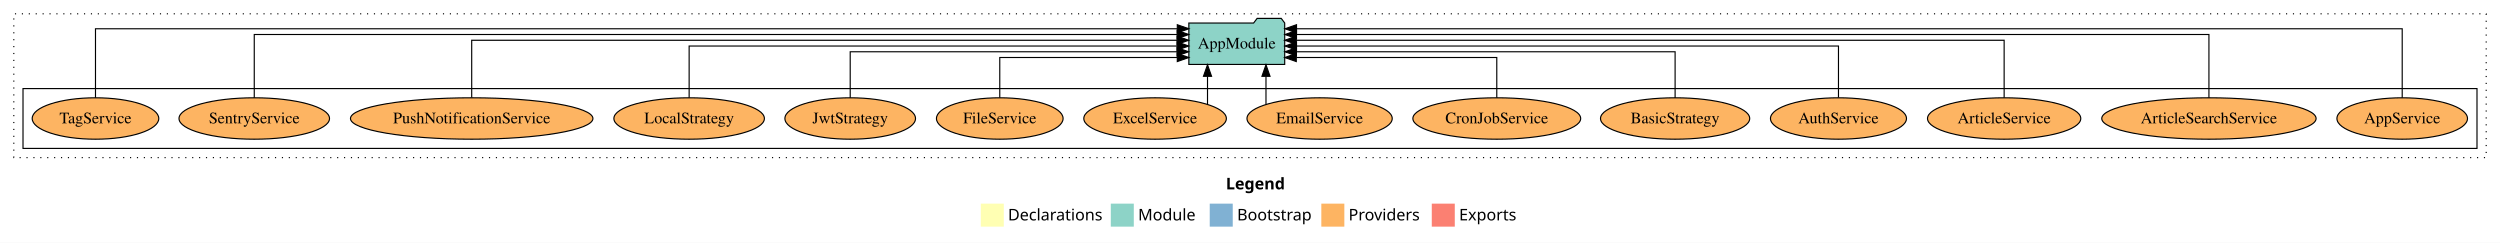
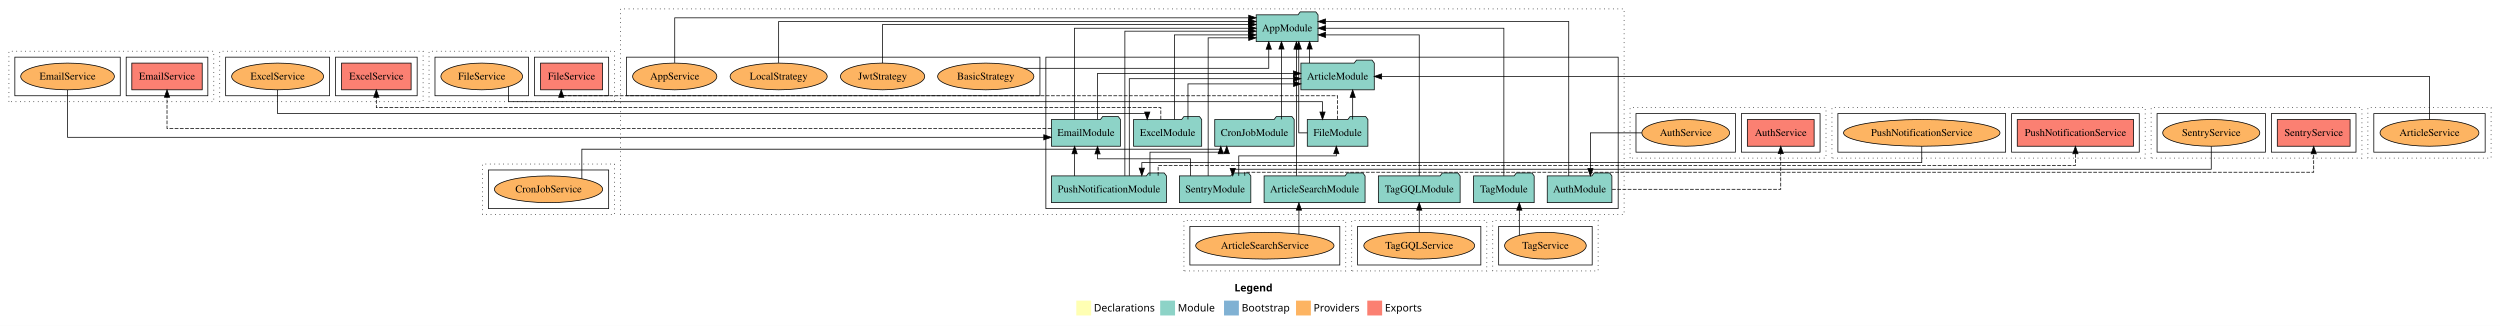
- <svg xmlns="http://www.w3.org/2000/svg" width="2173pt" height="211pt" viewBox="0.00 0.00 2173.00 211.00">
-   <g id="graph0" class="graph" transform="scale(1 1) rotate(0) translate(4 207)">
-     <polygon fill="white" stroke="transparent" points="-4,4 -4,-207 2169,-207 2169,4 -4,4" />
-     <text text-anchor="start" x="1061.51" y="-42.4" font-family="Times-12" font-weight="bold" font-size="14.00">Legend</text>
-     <polygon fill="#ffffb3" stroke="transparent" points="848.5,-10 848.5,-30 868.5,-30 868.5,-10 848.5,-10" />
-     <text text-anchor="start" x="872.13" y="-15.4" font-family="Times-12" font-size="14.00">  Declarations</text>
-     <polygon fill="#8dd3c7" stroke="transparent" points="961.5,-10 961.5,-30 981.5,-30 981.5,-10 961.5,-10" />
-     <text text-anchor="start" x="985.23" y="-15.4" font-family="Times-12" font-size="14.00">  Module</text>
-     <polygon fill="#80b1d3" stroke="transparent" points="1047.5,-10 1047.5,-30 1067.5,-30 1067.5,-10 1047.5,-10" />
-     <text text-anchor="start" x="1071.28" y="-15.4" font-family="Times-12" font-size="14.00">  Bootstrap</text>
-     <polygon fill="#fdb462" stroke="transparent" points="1144.5,-10 1144.5,-30 1164.5,-30 1164.5,-10 1144.5,-10" />
-     <text text-anchor="start" x="1168.17" y="-15.4" font-family="Times-12" font-size="14.00">  Providers</text>
-     <polygon fill="#fb8072" stroke="transparent" points="1240.5,-10 1240.5,-30 1260.5,-30 1260.5,-10 1240.5,-10" />
-     <text text-anchor="start" x="1264.23" y="-15.4" font-family="Times-12" font-size="14.00">  Exports</text>
+ <svg xmlns="http://www.w3.org/2000/svg" width="3368pt" height="439pt" viewBox="0.00 0.00 3368.00 439.00">
+   <g id="graph0" class="graph" transform="scale(1 1) rotate(0) translate(4 435)">
+     <polygon fill="white" stroke="transparent" points="-4,4 -4,-435 3364,-435 3364,4 -4,4" />
+     <text text-anchor="start" x="1659.01" y="-42.4" font-family="Times-12" font-weight="bold" font-size="14.00">Legend</text>
+     <polygon fill="#ffffb3" stroke="transparent" points="1446,-10 1446,-30 1466,-30 1466,-10 1446,-10" />
+     <text text-anchor="start" x="1469.63" y="-15.4" font-family="Times-12" font-size="14.00">  Declarations</text>
+     <polygon fill="#8dd3c7" stroke="transparent" points="1559,-10 1559,-30 1579,-30 1579,-10 1559,-10" />
+     <text text-anchor="start" x="1582.73" y="-15.4" font-family="Times-12" font-size="14.00">  Module</text>
+     <polygon fill="#80b1d3" stroke="transparent" points="1645,-10 1645,-30 1665,-30 1665,-10 1645,-10" />
+     <text text-anchor="start" x="1668.78" y="-15.4" font-family="Times-12" font-size="14.00">  Bootstrap</text>
+     <polygon fill="#fdb462" stroke="transparent" points="1742,-10 1742,-30 1762,-30 1762,-10 1742,-10" />
+     <text text-anchor="start" x="1765.67" y="-15.4" font-family="Times-12" font-size="14.00">  Providers</text>
+     <polygon fill="#fb8072" stroke="transparent" points="1838,-10 1838,-30 1858,-30 1858,-10 1838,-10" />
+     <text text-anchor="start" x="1861.73" y="-15.4" font-family="Times-12" font-size="14.00">  Exports</text>
    <g id="clust1" class="cluster">
-       <polygon fill="none" stroke="black" stroke-dasharray="1,5" points="8,-70 8,-195 2157,-195 2157,-70 8,-70" />
+       <polygon fill="none" stroke="black" stroke-dasharray="1,5" points="832,-146 832,-423 2184,-423 2184,-146 832,-146" />
+     </g>
+     <g id="clust3" class="cluster">
+       <polygon fill="none" stroke="black" points="1405,-154 1405,-358 2176,-358 2176,-154 1405,-154" />
    </g>
    <g id="clust6" class="cluster">
-       <polygon fill="none" stroke="black" points="16,-78 16,-130 2149,-130 2149,-78 16,-78" />
+       <polygon fill="none" stroke="black" points="840,-306 840,-358 1397,-358 1397,-306 840,-306" />
+     </g>
+     <g id="clust7" class="cluster">
+       <polygon fill="none" stroke="black" stroke-dasharray="1,5" points="3186,-222 3186,-290 3352,-290 3352,-222 3186,-222" />
+     </g>
+     <g id="clust12" class="cluster">
+       <polygon fill="none" stroke="black" points="3194,-230 3194,-282 3344,-282 3344,-230 3194,-230" />
+     </g>
+     <g id="clust13" class="cluster">
+       <polygon fill="none" stroke="black" stroke-dasharray="1,5" points="1591,-70 1591,-138 1809,-138 1809,-70 1591,-70" />
+     </g>
+     <g id="clust18" class="cluster">
+       <polygon fill="none" stroke="black" points="1599,-78 1599,-130 1801,-130 1801,-78 1599,-78" />
+     </g>
+     <g id="clust19" class="cluster">
+       <polygon fill="none" stroke="black" stroke-dasharray="1,5" points="2192,-222 2192,-290 2456,-290 2456,-222 2192,-222" />
+     </g>
+     <g id="clust22" class="cluster">
+       <polygon fill="none" stroke="black" points="2342,-230 2342,-282 2448,-282 2448,-230 2342,-230" />
+     </g>
+     <g id="clust24" class="cluster">
+       <polygon fill="none" stroke="black" points="2200,-230 2200,-282 2334,-282 2334,-230 2200,-230" />
+     </g>
+     <g id="clust25" class="cluster">
+       <polygon fill="none" stroke="black" stroke-dasharray="1,5" points="646,-146 646,-214 824,-214 824,-146 646,-146" />
+     </g>
+     <g id="clust30" class="cluster">
+       <polygon fill="none" stroke="black" points="654,-154 654,-206 816,-206 816,-154 654,-154" />
+     </g>
+     <g id="clust31" class="cluster">
+       <polygon fill="none" stroke="black" stroke-dasharray="1,5" points="8,-298 8,-366 284,-366 284,-298 8,-298" />
+     </g>
+     <g id="clust34" class="cluster">
+       <polygon fill="none" stroke="black" points="166,-306 166,-358 276,-358 276,-306 166,-306" />
+     </g>
+     <g id="clust36" class="cluster">
+       <polygon fill="none" stroke="black" points="16,-306 16,-358 158,-358 158,-306 16,-306" />
+     </g>
+     <g id="clust37" class="cluster">
+       <polygon fill="none" stroke="black" stroke-dasharray="1,5" points="292,-298 292,-366 566,-366 566,-298 292,-298" />
+     </g>
+     <g id="clust40" class="cluster">
+       <polygon fill="none" stroke="black" points="448,-306 448,-358 558,-358 558,-306 448,-306" />
+     </g>
+     <g id="clust42" class="cluster">
+       <polygon fill="none" stroke="black" points="300,-306 300,-358 440,-358 440,-306 300,-306" />
+     </g>
+     <g id="clust43" class="cluster">
+       <polygon fill="none" stroke="black" stroke-dasharray="1,5" points="574,-298 574,-366 824,-366 824,-298 574,-298" />
+     </g>
+     <g id="clust46" class="cluster">
+       <polygon fill="none" stroke="black" points="716,-306 716,-358 816,-358 816,-306 716,-306" />
+     </g>
+     <g id="clust48" class="cluster">
+       <polygon fill="none" stroke="black" points="582,-306 582,-358 708,-358 708,-306 582,-306" />
+     </g>
+     <g id="clust49" class="cluster">
+       <polygon fill="none" stroke="black" stroke-dasharray="1,5" points="2464,-222 2464,-290 2886,-290 2886,-222 2464,-222" />
+     </g>
+     <g id="clust52" class="cluster">
+       <polygon fill="none" stroke="black" points="2706,-230 2706,-282 2878,-282 2878,-230 2706,-230" />
+     </g>
+     <g id="clust54" class="cluster">
+       <polygon fill="none" stroke="black" points="2472,-230 2472,-282 2698,-282 2698,-230 2472,-230" />
+     </g>
+     <g id="clust55" class="cluster">
+       <polygon fill="none" stroke="black" stroke-dasharray="1,5" points="2894,-222 2894,-290 3178,-290 3178,-222 2894,-222" />
+     </g>
+     <g id="clust58" class="cluster">
+       <polygon fill="none" stroke="black" points="3056,-230 3056,-282 3170,-282 3170,-230 3056,-230" />
+     </g>
+     <g id="clust60" class="cluster">
+       <polygon fill="none" stroke="black" points="2902,-230 2902,-282 3048,-282 3048,-230 2902,-230" />
+     </g>
+     <g id="clust61" class="cluster">
+       <polygon fill="none" stroke="black" stroke-dasharray="1,5" points="1817,-70 1817,-138 1999,-138 1999,-70 1817,-70" />
+     </g>
+     <g id="clust66" class="cluster">
+       <polygon fill="none" stroke="black" points="1825,-78 1825,-130 1991,-130 1991,-78 1825,-78" />
+     </g>
+     <g id="clust67" class="cluster">
+       <polygon fill="none" stroke="black" stroke-dasharray="1,5" points="2007,-70 2007,-138 2149,-138 2149,-70 2007,-70" />
+     </g>
+     <g id="clust72" class="cluster">
+       <polygon fill="none" stroke="black" points="2015,-78 2015,-130 2141,-130 2141,-78 2015,-78" />
    </g>
    <g id="node1" class="node">
-       <ellipse fill="#fdb462" stroke="black" cx="2084" cy="-104" rx="56.74" ry="18" />
-       <text text-anchor="middle" x="2084" y="-99.8" font-family="Times,serif" font-size="14.00">AppService</text>
+       <polygon fill="#8dd3c7" stroke="black" points="1847.42,-350 1844.42,-354 1823.42,-354 1820.42,-350 1748.58,-350 1748.58,-314 1847.42,-314 1847.42,-350" />
+       <text text-anchor="middle" x="1798" y="-327.8" font-family="Times,serif" font-size="14.00">ArticleModule</text>
+     </g>
+     <g id="node12" class="node">
+       <polygon fill="#8dd3c7" stroke="black" points="1771.66,-415 1768.66,-419 1747.66,-419 1744.66,-415 1688.34,-415 1688.34,-379 1771.66,-379 1771.66,-415" />
+       <text text-anchor="middle" x="1730" y="-392.8" font-family="Times,serif" font-size="14.00">AppModule</text>
+     </g>
+     <g id="edge1" class="edge">
+       <path fill="none" stroke="black" d="M1760.31,-350.11C1760.31,-350.11 1760.31,-368.99 1760.31,-368.99" />
+       <polygon fill="black" stroke="black" points="1756.81,-368.99 1760.31,-378.99 1763.81,-368.99 1756.81,-368.99" />
+     </g>
+     <g id="node2" class="node">
+       <polygon fill="#8dd3c7" stroke="black" points="1835.01,-198 1832.01,-202 1811.01,-202 1808.01,-198 1698.99,-198 1698.99,-162 1835.01,-162 1835.01,-198" />
+       <text text-anchor="middle" x="1767" y="-175.8" font-family="Times,serif" font-size="14.00">ArticleSearchModule</text>
+     </g>
+     <g id="edge2" class="edge">
+       <path fill="none" stroke="black" d="M1742.59,-198.13C1742.59,-198.13 1742.59,-368.77 1742.59,-368.77" />
+       <polygon fill="black" stroke="black" points="1739.09,-368.77 1742.59,-378.77 1746.09,-368.77 1739.09,-368.77" />
+     </g>
+     <g id="node3" class="node">
+       <polygon fill="#8dd3c7" stroke="black" points="2167.55,-198 2164.55,-202 2143.55,-202 2140.55,-198 2080.45,-198 2080.45,-162 2167.55,-162 2167.55,-198" />
+       <text text-anchor="middle" x="2124" y="-175.8" font-family="Times,serif" font-size="14.00">AuthModule</text>
+     </g>
+     <g id="edge3" class="edge">
+       <path fill="none" stroke="black" d="M2109.41,-198.11C2109.41,-251.74 2109.41,-406 2109.41,-406 2109.41,-406 1781.69,-406 1781.69,-406" />
+       <polygon fill="black" stroke="black" points="1781.69,-402.5 1771.69,-406 1781.69,-409.5 1781.69,-402.5" />
+     </g>
+     <g id="node19" class="node">
+       <polygon fill="#fb8072" stroke="black" points="2439.98,-274 2350.02,-274 2350.02,-238 2439.98,-238 2439.98,-274" />
+       <text text-anchor="middle" x="2395" y="-251.8" font-family="Times,serif" font-size="14.00">AuthService </text>
+     </g>
+     <g id="edge22" class="edge">
+       <path fill="none" stroke="black" stroke-dasharray="5,2" d="M2167.84,-180C2244.54,-180 2395,-180 2395,-180 2395,-180 2395,-227.99 2395,-227.99" />
+       <polygon fill="black" stroke="black" points="2391.5,-227.99 2395,-237.99 2398.5,-227.99 2391.5,-227.99" />
+     </g>
+     <g id="node4" class="node">
+       <polygon fill="#8dd3c7" stroke="black" points="1739.49,-274 1736.49,-278 1715.49,-278 1712.49,-274 1632.51,-274 1632.51,-238 1739.49,-238 1739.49,-274" />
+       <text text-anchor="middle" x="1686" y="-251.8" font-family="Times,serif" font-size="14.00">CronJobModule</text>
+     </g>
+     <g id="edge4" class="edge">
+       <path fill="none" stroke="black" d="M1722.39,-274.14C1722.39,-274.14 1722.39,-368.93 1722.39,-368.93" />
+       <polygon fill="black" stroke="black" points="1718.89,-368.92 1722.39,-378.93 1725.89,-368.93 1718.89,-368.92" />
+     </g>
+     <g id="node5" class="node">
+       <polygon fill="#8dd3c7" stroke="black" points="1505.49,-274 1502.49,-278 1481.49,-278 1478.49,-274 1412.51,-274 1412.51,-238 1505.49,-238 1505.49,-274" />
+       <text text-anchor="middle" x="1459" y="-251.8" font-family="Times,serif" font-size="14.00">EmailModule</text>
+     </g>
+     <g id="edge16" class="edge">
+       <path fill="none" stroke="black" d="M1474.5,-274.15C1474.5,-297.76 1474.5,-336 1474.5,-336 1474.5,-336 1738.51,-336 1738.51,-336" />
+       <polygon fill="black" stroke="black" points="1738.51,-339.5 1748.51,-336 1738.51,-332.5 1738.51,-339.5" />
+     </g>
+     <g id="edge5" class="edge">
+       <path fill="none" stroke="black" d="M1443.5,-274.14C1443.5,-312.23 1443.5,-397 1443.5,-397 1443.5,-397 1678.34,-397 1678.34,-397" />
+       <polygon fill="black" stroke="black" points="1678.34,-400.5 1688.34,-397 1678.34,-393.5 1678.34,-400.5" />
+     </g>
+     <g id="node22" class="node">
+       <polygon fill="#fb8072" stroke="black" points="268.42,-350 173.58,-350 173.58,-314 268.42,-314 268.42,-350" />
+       <text text-anchor="middle" x="221" y="-327.8" font-family="Times,serif" font-size="14.00">EmailService </text>
+     </g>
+     <g id="edge28" class="edge">
+       <path fill="none" stroke="black" stroke-dasharray="5,2" d="M1412.36,-262C1186.91,-262 221,-262 221,-262 221,-262 221,-303.97 221,-303.97" />
+       <polygon fill="black" stroke="black" points="217.5,-303.97 221,-313.97 224.5,-303.97 217.5,-303.97" />
+     </g>
+     <g id="node6" class="node">
+       <polygon fill="#8dd3c7" stroke="black" points="1614.92,-274 1611.92,-278 1590.92,-278 1587.92,-274 1523.08,-274 1523.08,-238 1614.92,-238 1614.92,-274" />
+       <text text-anchor="middle" x="1569" y="-251.8" font-family="Times,serif" font-size="14.00">ExcelModule</text>
+     </g>
+     <g id="edge17" class="edge">
+       <path fill="none" stroke="black" d="M1596.43,-274.03C1596.43,-293.58 1596.43,-322 1596.43,-322 1596.43,-322 1738.69,-322 1738.69,-322" />
+       <polygon fill="black" stroke="black" points="1738.69,-325.5 1748.69,-322 1738.69,-318.5 1738.69,-325.5" />
+     </g>
+     <g id="edge6" class="edge">
+       <path fill="none" stroke="black" d="M1578.14,-274.08C1578.14,-310.23 1578.14,-388 1578.14,-388 1578.14,-388 1678.1,-388 1678.1,-388" />
+       <polygon fill="black" stroke="black" points="1678.1,-391.5 1688.1,-388 1678.1,-384.5 1678.1,-391.5" />
+     </g>
+     <g id="node24" class="node">
+       <polygon fill="#fb8072" stroke="black" points="549.85,-350 456.15,-350 456.15,-314 549.85,-314 549.85,-350" />
+       <text text-anchor="middle" x="503" y="-327.8" font-family="Times,serif" font-size="14.00">ExcelService </text>
+     </g>
+     <g id="edge30" class="edge">
+       <path fill="none" stroke="black" stroke-dasharray="5,2" d="M1559.86,-274.19C1559.86,-282.28 1559.86,-290 1559.86,-290 1559.86,-290 503,-290 503,-290 503,-290 503,-303.94 503,-303.94" />
+       <polygon fill="black" stroke="black" points="499.5,-303.94 503,-313.94 506.5,-303.94 499.5,-303.94" />
+     </g>
+     <g id="node7" class="node">
+       <polygon fill="#8dd3c7" stroke="black" points="1838.83,-274 1835.83,-278 1814.83,-278 1811.83,-274 1757.17,-274 1757.17,-238 1838.83,-238 1838.83,-274" />
+       <text text-anchor="middle" x="1798" y="-251.8" font-family="Times,serif" font-size="14.00">FileModule</text>
+     </g>
+     <g id="edge18" class="edge">
+       <path fill="none" stroke="black" d="M1818.33,-274.01C1818.33,-274.01 1818.33,-303.85 1818.33,-303.85" />
+       <polygon fill="black" stroke="black" points="1814.83,-303.85 1818.33,-313.85 1821.83,-303.85 1814.83,-303.85" />
+     </g>
+     <g id="edge7" class="edge">
+       <path fill="none" stroke="black" d="M1757.3,-256C1750.55,-256 1745.69,-256 1745.69,-256 1745.69,-256 1745.69,-368.86 1745.69,-368.86" />
+       <polygon fill="black" stroke="black" points="1742.19,-368.86 1745.69,-378.86 1749.19,-368.86 1742.19,-368.86" />
+     </g>
+     <g id="node26" class="node">
+       <polygon fill="#fb8072" stroke="black" points="807.76,-350 724.24,-350 724.24,-314 807.76,-314 807.76,-350" />
+       <text text-anchor="middle" x="766" y="-327.8" font-family="Times,serif" font-size="14.00">FileService </text>
+     </g>
+     <g id="edge33" class="edge">
+       <path fill="none" stroke="black" stroke-dasharray="5,2" d="M1798,-274.05C1798,-288.37 1798,-306 1798,-306 1798,-306 752.12,-306 752.12,-306 752.12,-306 752.12,-306.79 752.12,-306.79" />
+       <polygon fill="black" stroke="black" points="748.62,-303.94 752.12,-313.94 755.62,-303.94 748.62,-303.94" />
+     </g>
+     <g id="node8" class="node">
+       <polygon fill="#8dd3c7" stroke="black" points="1567.43,-198 1564.43,-202 1543.43,-202 1540.43,-198 1412.57,-198 1412.57,-162 1567.43,-162 1567.43,-198" />
+       <text text-anchor="middle" x="1490" y="-175.8" font-family="Times,serif" font-size="14.00">PushNotificationModule</text>
+     </g>
+     <g id="edge19" class="edge">
+       <path fill="none" stroke="black" d="M1517.36,-198.27C1517.36,-238.06 1517.36,-329 1517.36,-329 1517.36,-329 1738.47,-329 1738.47,-329" />
+       <polygon fill="black" stroke="black" points="1738.47,-332.5 1748.47,-329 1738.47,-325.5 1738.47,-332.5" />
+     </g>
+     <g id="edge24" class="edge">
+       <path fill="none" stroke="black" d="M1545.25,-198.05C1545.25,-212.37 1545.25,-230 1545.25,-230 1545.25,-230 1648.69,-230 1648.69,-230 1648.69,-230 1648.69,-230.79 1648.69,-230.79" />
+       <polygon fill="black" stroke="black" points="1645.19,-227.94 1648.69,-237.94 1652.19,-227.94 1645.19,-227.94" />
+     </g>
+     <g id="edge26" class="edge">
+       <path fill="none" stroke="black" d="M1443.69,-198.01C1443.69,-198.01 1443.69,-227.85 1443.69,-227.85" />
+       <polygon fill="black" stroke="black" points="1440.19,-227.85 1443.69,-237.85 1447.19,-227.85 1440.19,-227.85" />
+     </g>
+     <g id="edge8" class="edge">
+       <path fill="none" stroke="black" d="M1511.43,-198.16C1511.43,-249.67 1511.43,-393 1511.43,-393 1511.43,-393 1678.12,-393 1678.12,-393" />
+       <polygon fill="black" stroke="black" points="1678.12,-396.5 1688.12,-393 1678.12,-389.5 1678.12,-396.5" />
+     </g>
+     <g id="node28" class="node">
+       <polygon fill="#fb8072" stroke="black" points="2870.35,-274 2713.65,-274 2713.65,-238 2870.35,-238 2870.35,-274" />
+       <text text-anchor="middle" x="2792" y="-251.8" font-family="Times,serif" font-size="14.00">PushNotificationService </text>
+     </g>
+     <g id="edge35" class="edge">
+       <path fill="none" stroke="black" stroke-dasharray="5,2" d="M1556.23,-198.24C1556.23,-205.43 1556.23,-212 1556.23,-212 1556.23,-212 2792,-212 2792,-212 2792,-212 2792,-227.85 2792,-227.85" />
+       <polygon fill="black" stroke="black" points="2788.5,-227.85 2792,-237.85 2795.5,-227.85 2788.5,-227.85" />
+     </g>
+     <g id="node9" class="node">
+       <polygon fill="#8dd3c7" stroke="black" points="1681.1,-198 1678.1,-202 1657.1,-202 1654.1,-198 1584.9,-198 1584.9,-162 1681.1,-162 1681.1,-198" />
+       <text text-anchor="middle" x="1633" y="-175.8" font-family="Times,serif" font-size="14.00">SentryModule</text>
+     </g>
+     <g id="edge27" class="edge">
+       <path fill="none" stroke="black" d="M1599.83,-198.1C1599.83,-209.09 1599.83,-221 1599.83,-221 1599.83,-221 1474.59,-221 1474.59,-221 1474.59,-221 1474.59,-227.68 1474.59,-227.68" />
+       <polygon fill="black" stroke="black" points="1471.09,-227.68 1474.59,-237.68 1478.09,-227.68 1471.09,-227.68" />
+     </g>
+     <g id="edge32" class="edge">
+       <path fill="none" stroke="black" d="M1664.87,-198.04C1664.87,-210.56 1664.87,-225 1664.87,-225 1664.87,-225 1796.29,-225 1796.29,-225 1796.29,-225 1796.29,-227.97 1796.29,-227.97" />
+       <polygon fill="black" stroke="black" points="1792.79,-227.97 1796.29,-237.97 1799.79,-227.97 1792.79,-227.97" />
+     </g>
+     <g id="edge9" class="edge">
+       <path fill="none" stroke="black" d="M1623.61,-198.1C1623.61,-248.03 1623.61,-384 1623.61,-384 1623.61,-384 1678.26,-384 1678.26,-384" />
+       <polygon fill="black" stroke="black" points="1678.26,-387.5 1688.26,-384 1678.26,-380.5 1678.26,-387.5" />
+     </g>
+     <g id="node30" class="node">
+       <polygon fill="#fb8072" stroke="black" points="3162.03,-274 3063.97,-274 3063.97,-238 3162.03,-238 3162.03,-274" />
+       <text text-anchor="middle" x="3113" y="-251.8" font-family="Times,serif" font-size="14.00">SentryService </text>
+     </g>
+     <g id="edge37" class="edge">
+       <path fill="none" stroke="black" stroke-dasharray="5,2" d="M1672.96,-198.12C1672.96,-200.97 1672.96,-203 1672.96,-203 1672.96,-203 3113,-203 3113,-203 3113,-203 3113,-227.76 3113,-227.76" />
+       <polygon fill="black" stroke="black" points="3109.5,-227.76 3113,-237.76 3116.5,-227.76 3109.5,-227.76" />
+     </g>
+     <g id="node10" class="node">
+       <polygon fill="#8dd3c7" stroke="black" points="1963.08,-198 1960.08,-202 1939.08,-202 1936.08,-198 1852.92,-198 1852.92,-162 1963.08,-162 1963.08,-198" />
+       <text text-anchor="middle" x="1908" y="-175.8" font-family="Times,serif" font-size="14.00">TagGQLModule</text>
+     </g>
+     <g id="edge10" class="edge">
+       <path fill="none" stroke="black" d="M1908,-198.09C1908,-248.7 1908,-388 1908,-388 1908,-388 1781.73,-388 1781.73,-388" />
+       <polygon fill="black" stroke="black" points="1781.73,-384.5 1771.73,-388 1781.73,-391.5 1781.73,-384.5" />
+     </g>
+     <g id="node11" class="node">
+       <polygon fill="#8dd3c7" stroke="black" points="2062.82,-198 2059.82,-202 2038.82,-202 2035.82,-198 1981.18,-198 1981.18,-162 2062.82,-162 2062.82,-198" />
+       <text text-anchor="middle" x="2022" y="-175.8" font-family="Times,serif" font-size="14.00">TagModule</text>
+     </g>
+     <g id="edge11" class="edge">
+       <path fill="none" stroke="black" d="M2022,-198.13C2022,-250.28 2022,-397 2022,-397 2022,-397 1781.84,-397 1781.84,-397" />
+       <polygon fill="black" stroke="black" points="1781.84,-393.5 1771.84,-397 1781.84,-400.5 1781.84,-393.5" />
+     </g>
+     <g id="node13" class="node">
+       <ellipse fill="#fdb462" stroke="black" cx="905" cy="-332" rx="56.74" ry="18" />
+       <text text-anchor="middle" x="905" y="-327.8" font-family="Times,serif" font-size="14.00">AppService</text>
+     </g>
+     <g id="edge12" class="edge">
+       <path fill="none" stroke="black" d="M905,-350.32C905,-373.66 905,-411 905,-411 905,-411 1678.24,-411 1678.24,-411" />
+       <polygon fill="black" stroke="black" points="1678.24,-414.5 1688.24,-411 1678.24,-407.5 1678.24,-414.5" />
+     </g>
+     <g id="node14" class="node">
+       <ellipse fill="#fdb462" stroke="black" cx="1324" cy="-332" rx="64.84" ry="18" />
+       <text text-anchor="middle" x="1324" y="-327.8" font-family="Times,serif" font-size="14.00">BasicStrategy</text>
+     </g>
+     <g id="edge13" class="edge">
+       <path fill="none" stroke="black" d="M1375.42,-343C1479.49,-343 1705.28,-343 1705.28,-343 1705.28,-343 1705.28,-368.72 1705.28,-368.72" />
+       <polygon fill="black" stroke="black" points="1701.78,-368.72 1705.28,-378.72 1708.78,-368.72 1701.78,-368.72" />
    </g>
    <g id="node15" class="node">
-       <polygon fill="#8dd3c7" stroke="black" points="1112.66,-187 1109.66,-191 1088.66,-191 1085.66,-187 1029.34,-187 1029.34,-151 1112.66,-151 1112.66,-187" />
-       <text text-anchor="middle" x="1071" y="-164.8" font-family="Times,serif" font-size="14.00">AppModule</text>
-     </g>
-     <g id="edge1" class="edge">
-       <path fill="none" stroke="black" d="M2084,-122.09C2084,-145.13 2084,-182 2084,-182 2084,-182 1122.92,-182 1122.92,-182" />
-       <polygon fill="black" stroke="black" points="1122.92,-178.5 1112.92,-182 1122.92,-185.5 1122.92,-178.5" />
-     </g>
-     <g id="node2" class="node">
-       <ellipse fill="#fdb462" stroke="black" cx="1916" cy="-104" rx="93.15" ry="18" />
-       <text text-anchor="middle" x="1916" y="-99.8" font-family="Times,serif" font-size="14.00">ArticleSearchService</text>
-     </g>
-     <g id="edge2" class="edge">
-       <path fill="none" stroke="black" d="M1916,-122.04C1916,-143.66 1916,-177 1916,-177 1916,-177 1122.9,-177 1122.9,-177" />
-       <polygon fill="black" stroke="black" points="1122.9,-173.5 1112.9,-177 1122.9,-180.5 1122.9,-173.5" />
-     </g>
-     <g id="node3" class="node">
-       <ellipse fill="#fdb462" stroke="black" cx="1738" cy="-104" rx="66.61" ry="18" />
-       <text text-anchor="middle" x="1738" y="-99.8" font-family="Times,serif" font-size="14.00">ArticleService</text>
-     </g>
-     <g id="edge3" class="edge">
-       <path fill="none" stroke="black" d="M1738,-122.22C1738,-142.37 1738,-172 1738,-172 1738,-172 1122.72,-172 1122.72,-172" />
-       <polygon fill="black" stroke="black" points="1122.72,-168.5 1112.72,-172 1122.72,-175.5 1122.72,-168.5" />
-     </g>
-     <g id="node4" class="node">
-       <ellipse fill="#fdb462" stroke="black" cx="1594" cy="-104" rx="59.11" ry="18" />
-       <text text-anchor="middle" x="1594" y="-99.8" font-family="Times,serif" font-size="14.00">AuthService</text>
-     </g>
-     <g id="edge4" class="edge">
-       <path fill="none" stroke="black" d="M1594,-122.22C1594,-140.83 1594,-167 1594,-167 1594,-167 1122.92,-167 1122.92,-167" />
-       <polygon fill="black" stroke="black" points="1122.92,-163.5 1112.92,-167 1122.92,-170.5 1122.92,-163.5" />
-     </g>
-     <g id="node5" class="node">
-       <ellipse fill="#fdb462" stroke="black" cx="1452" cy="-104" rx="64.84" ry="18" />
-       <text text-anchor="middle" x="1452" y="-99.8" font-family="Times,serif" font-size="14.00">BasicStrategy</text>
-     </g>
-     <g id="edge5" class="edge">
-       <path fill="none" stroke="black" d="M1452,-122.03C1452,-139.06 1452,-162 1452,-162 1452,-162 1122.86,-162 1122.86,-162" />
-       <polygon fill="black" stroke="black" points="1122.86,-158.5 1112.86,-162 1122.86,-165.5 1122.86,-158.5" />
-     </g>
-     <g id="node6" class="node">
-       <ellipse fill="#fdb462" stroke="black" cx="1297" cy="-104" rx="72.93" ry="18" />
-       <text text-anchor="middle" x="1297" y="-99.8" font-family="Times,serif" font-size="14.00">CronJobService</text>
-     </g>
-     <g id="edge6" class="edge">
-       <path fill="none" stroke="black" d="M1297,-122.24C1297,-137.57 1297,-157 1297,-157 1297,-157 1122.72,-157 1122.72,-157" />
-       <polygon fill="black" stroke="black" points="1122.72,-153.5 1112.72,-157 1122.72,-160.5 1122.72,-153.5" />
-     </g>
-     <g id="node7" class="node">
-       <ellipse fill="#fdb462" stroke="black" cx="1143" cy="-104" rx="63.12" ry="18" />
-       <text text-anchor="middle" x="1143" y="-99.8" font-family="Times,serif" font-size="14.00">EmailService</text>
-     </g>
-     <g id="edge7" class="edge">
-       <path fill="none" stroke="black" d="M1096.39,-116.23C1096.39,-116.23 1096.39,-140.68 1096.39,-140.68" />
-       <polygon fill="black" stroke="black" points="1092.89,-140.68 1096.39,-150.68 1099.89,-140.68 1092.89,-140.68" />
-     </g>
-     <g id="node8" class="node">
-       <ellipse fill="#fdb462" stroke="black" cx="1000" cy="-104" rx="61.95" ry="18" />
-       <text text-anchor="middle" x="1000" y="-99.8" font-family="Times,serif" font-size="14.00">ExcelService</text>
-     </g>
-     <g id="edge8" class="edge">
-       <path fill="none" stroke="black" d="M1045.57,-116.23C1045.57,-116.23 1045.57,-140.68 1045.57,-140.68" />
-       <polygon fill="black" stroke="black" points="1042.07,-140.68 1045.57,-150.68 1049.07,-140.68 1042.07,-140.68" />
-     </g>
-     <g id="node9" class="node">
-       <ellipse fill="#fdb462" stroke="black" cx="865" cy="-104" rx="55.03" ry="18" />
-       <text text-anchor="middle" x="865" y="-99.8" font-family="Times,serif" font-size="14.00">FileService</text>
-     </g>
-     <g id="edge9" class="edge">
-       <path fill="none" stroke="black" d="M865,-122.24C865,-137.57 865,-157 865,-157 865,-157 1019.31,-157 1019.31,-157" />
-       <polygon fill="black" stroke="black" points="1019.31,-160.5 1029.31,-157 1019.31,-153.5 1019.31,-160.5" />
-     </g>
-     <g id="node10" class="node">
-       <ellipse fill="#fdb462" stroke="black" cx="735" cy="-104" rx="56.76" ry="18" />
-       <text text-anchor="middle" x="735" y="-99.8" font-family="Times,serif" font-size="14.00">JwtStrategy</text>
-     </g>
-     <g id="edge10" class="edge">
-       <path fill="none" stroke="black" d="M735,-122.03C735,-139.06 735,-162 735,-162 735,-162 1019.12,-162 1019.12,-162" />
-       <polygon fill="black" stroke="black" points="1019.12,-165.5 1029.12,-162 1019.12,-158.5 1019.12,-165.5" />
-     </g>
-     <g id="node11" class="node">
-       <ellipse fill="#fdb462" stroke="black" cx="595" cy="-104" rx="65.41" ry="18" />
-       <text text-anchor="middle" x="595" y="-99.8" font-family="Times,serif" font-size="14.00">LocalStrategy</text>
-     </g>
-     <g id="edge11" class="edge">
-       <path fill="none" stroke="black" d="M595,-122.22C595,-140.83 595,-167 595,-167 595,-167 1019.18,-167 1019.18,-167" />
-       <polygon fill="black" stroke="black" points="1019.18,-170.5 1029.18,-167 1019.18,-163.5 1019.18,-170.5" />
-     </g>
-     <g id="node12" class="node">
-       <ellipse fill="#fdb462" stroke="black" cx="406" cy="-104" rx="105.37" ry="18" />
-       <text text-anchor="middle" x="406" y="-99.8" font-family="Times,serif" font-size="14.00">PushNotificationService</text>
-     </g>
-     <g id="edge12" class="edge">
-       <path fill="none" stroke="black" d="M406,-122.22C406,-142.37 406,-172 406,-172 406,-172 1019.15,-172 1019.15,-172" />
-       <polygon fill="black" stroke="black" points="1019.15,-175.5 1029.15,-172 1019.15,-168.5 1019.15,-175.5" />
-     </g>
-     <g id="node13" class="node">
-       <ellipse fill="#fdb462" stroke="black" cx="217" cy="-104" rx="65.41" ry="18" />
-       <text text-anchor="middle" x="217" y="-99.8" font-family="Times,serif" font-size="14.00">SentryService</text>
-     </g>
-     <g id="edge13" class="edge">
-       <path fill="none" stroke="black" d="M217,-122.04C217,-143.66 217,-177 217,-177 217,-177 1019.23,-177 1019.23,-177" />
-       <polygon fill="black" stroke="black" points="1019.23,-180.5 1029.23,-177 1019.23,-173.5 1019.23,-180.5" />
-     </g>
-     <g id="node14" class="node">
-       <ellipse fill="#fdb462" stroke="black" cx="79" cy="-104" rx="55.01" ry="18" />
-       <text text-anchor="middle" x="79" y="-99.8" font-family="Times,serif" font-size="14.00">TagService</text>
+       <ellipse fill="#fdb462" stroke="black" cx="1185" cy="-332" rx="56.76" ry="18" />
+       <text text-anchor="middle" x="1185" y="-327.8" font-family="Times,serif" font-size="14.00">JwtStrategy</text>
    </g>
    <g id="edge14" class="edge">
-       <path fill="none" stroke="black" d="M79,-122.09C79,-145.13 79,-182 79,-182 79,-182 1019.32,-182 1019.32,-182" />
-       <polygon fill="black" stroke="black" points="1019.32,-185.5 1029.32,-182 1019.32,-178.5 1019.32,-185.5" />
+       <path fill="none" stroke="black" d="M1185,-350.03C1185,-370.77 1185,-402 1185,-402 1185,-402 1678.14,-402 1678.14,-402" />
+       <polygon fill="black" stroke="black" points="1678.14,-405.5 1688.14,-402 1678.14,-398.5 1678.14,-405.5" />
+     </g>
+     <g id="node16" class="node">
+       <ellipse fill="#fdb462" stroke="black" cx="1045" cy="-332" rx="65.41" ry="18" />
+       <text text-anchor="middle" x="1045" y="-327.8" font-family="Times,serif" font-size="14.00">LocalStrategy</text>
+     </g>
+     <g id="edge15" class="edge">
+       <path fill="none" stroke="black" d="M1045,-350.29C1045,-372.21 1045,-406 1045,-406 1045,-406 1678.18,-406 1678.18,-406" />
+       <polygon fill="black" stroke="black" points="1678.18,-409.5 1688.18,-406 1678.18,-402.5 1678.18,-409.5" />
+     </g>
+     <g id="node17" class="node">
+       <ellipse fill="#fdb462" stroke="black" cx="3269" cy="-256" rx="66.61" ry="18" />
+       <text text-anchor="middle" x="3269" y="-251.8" font-family="Times,serif" font-size="14.00">ArticleService</text>
+     </g>
+     <g id="edge20" class="edge">
+       <path fill="none" stroke="black" d="M3269,-274.01C3269,-296.49 3269,-332 3269,-332 3269,-332 1857.36,-332 1857.36,-332" />
+       <polygon fill="black" stroke="black" points="1857.36,-328.5 1847.36,-332 1857.36,-335.5 1857.36,-328.5" />
+     </g>
+     <g id="node18" class="node">
+       <ellipse fill="#fdb462" stroke="black" cx="1700" cy="-104" rx="93.15" ry="18" />
+       <text text-anchor="middle" x="1700" y="-99.8" font-family="Times,serif" font-size="14.00">ArticleSearchService</text>
+     </g>
+     <g id="edge21" class="edge">
+       <path fill="none" stroke="black" d="M1745.91,-119.75C1745.91,-119.75 1745.91,-151.87 1745.91,-151.87" />
+       <polygon fill="black" stroke="black" points="1742.41,-151.87 1745.91,-161.87 1749.41,-151.87 1742.41,-151.87" />
+     </g>
+     <g id="node20" class="node">
+       <ellipse fill="#fdb462" stroke="black" cx="2267" cy="-256" rx="59.11" ry="18" />
+       <text text-anchor="middle" x="2267" y="-251.8" font-family="Times,serif" font-size="14.00">AuthService</text>
+     </g>
+     <g id="edge23" class="edge">
+       <path fill="none" stroke="black" d="M2207.68,-256C2174.04,-256 2138.59,-256 2138.59,-256 2138.59,-256 2138.59,-208.01 2138.59,-208.01" />
+       <polygon fill="black" stroke="black" points="2142.09,-208.01 2138.59,-198.01 2135.09,-208.01 2142.09,-208.01" />
+     </g>
+     <g id="node21" class="node">
+       <ellipse fill="#fdb462" stroke="black" cx="735" cy="-180" rx="72.93" ry="18" />
+       <text text-anchor="middle" x="735" y="-175.8" font-family="Times,serif" font-size="14.00">CronJobService</text>
+     </g>
+     <g id="edge25" class="edge">
+       <path fill="none" stroke="black" d="M779.88,-194.19C779.88,-210.19 779.88,-234 779.88,-234 779.88,-234 1640.6,-234 1640.6,-234 1640.6,-234 1640.6,-234.38 1640.6,-234.38" />
+       <polygon fill="black" stroke="black" points="1637.1,-227.83 1640.6,-237.83 1644.1,-227.83 1637.1,-227.83" />
+     </g>
+     <g id="node23" class="node">
+       <ellipse fill="#fdb462" stroke="black" cx="87" cy="-332" rx="63.12" ry="18" />
+       <text text-anchor="middle" x="87" y="-327.8" font-family="Times,serif" font-size="14.00">EmailService</text>
+     </g>
+     <g id="edge29" class="edge">
+       <path fill="none" stroke="black" d="M87,-313.8C87,-289.64 87,-250 87,-250 87,-250 1402.17,-250 1402.17,-250" />
+       <polygon fill="black" stroke="black" points="1402.17,-253.5 1412.17,-250 1402.17,-246.5 1402.17,-253.5" />
+     </g>
+     <g id="node25" class="node">
+       <ellipse fill="#fdb462" stroke="black" cx="370" cy="-332" rx="61.95" ry="18" />
+       <text text-anchor="middle" x="370" y="-327.8" font-family="Times,serif" font-size="14.00">ExcelService</text>
+     </g>
+     <g id="edge31" class="edge">
+       <path fill="none" stroke="black" d="M370,-313.95C370,-299.63 370,-282 370,-282 370,-282 1541.57,-282 1541.57,-282 1541.57,-282 1541.57,-281.21 1541.57,-281.21" />
+       <polygon fill="black" stroke="black" points="1545.07,-284.06 1541.57,-274.06 1538.07,-284.06 1545.07,-284.06" />
+     </g>
+     <g id="node27" class="node">
+       <ellipse fill="#fdb462" stroke="black" cx="645" cy="-332" rx="55.03" ry="18" />
+       <text text-anchor="middle" x="645" y="-327.8" font-family="Times,serif" font-size="14.00">FileService</text>
+     </g>
+     <g id="edge34" class="edge">
+       <path fill="none" stroke="black" d="M681.15,-318.17C681.15,-308.76 681.15,-298 681.15,-298 681.15,-298 1777.67,-298 1777.67,-298 1777.67,-298 1777.67,-284.06 1777.67,-284.06" />
+       <polygon fill="black" stroke="black" points="1781.17,-284.06 1777.67,-274.06 1774.17,-284.06 1781.17,-284.06" />
+     </g>
+     <g id="node29" class="node">
+       <ellipse fill="#fdb462" stroke="black" cx="2585" cy="-256" rx="105.37" ry="18" />
+       <text text-anchor="middle" x="2585" y="-251.8" font-family="Times,serif" font-size="14.00">PushNotificationService</text>
+     </g>
+     <g id="edge36" class="edge">
+       <path fill="none" stroke="black" d="M2585,-237.87C2585,-227.29 2585,-216 2585,-216 2585,-216 1534.27,-216 1534.27,-216 1534.27,-216 1534.27,-208.42 1534.27,-208.42" />
+       <polygon fill="black" stroke="black" points="1537.77,-208.42 1534.27,-198.42 1530.77,-208.42 1537.77,-208.42" />
+     </g>
+     <g id="node31" class="node">
+       <ellipse fill="#fdb462" stroke="black" cx="2975" cy="-256" rx="65.41" ry="18" />
+       <text text-anchor="middle" x="2975" y="-251.8" font-family="Times,serif" font-size="14.00">SentryService</text>
+     </g>
+     <g id="edge38" class="edge">
+       <path fill="none" stroke="black" d="M2975,-237.75C2975,-223.82 2975,-207 2975,-207 2975,-207 1656.78,-207 1656.78,-207 1656.78,-207 1656.78,-206.12 1656.78,-206.12" />
+       <polygon fill="black" stroke="black" points="1660.28,-208.16 1656.78,-198.16 1653.28,-208.16 1660.28,-208.16" />
+     </g>
+     <g id="node32" class="node">
+       <ellipse fill="#fdb462" stroke="black" cx="1908" cy="-104" rx="74.7" ry="18" />
+       <text text-anchor="middle" x="1908" y="-99.8" font-family="Times,serif" font-size="14.00">TagGQLService</text>
+     </g>
+     <g id="edge39" class="edge">
+       <path fill="none" stroke="black" d="M1908,-122.01C1908,-122.01 1908,-151.85 1908,-151.85" />
+       <polygon fill="black" stroke="black" points="1904.5,-151.85 1908,-161.85 1911.5,-151.85 1904.5,-151.85" />
+     </g>
+     <g id="node33" class="node">
+       <ellipse fill="#fdb462" stroke="black" cx="2078" cy="-104" rx="55.01" ry="18" />
+       <text text-anchor="middle" x="2078" y="-99.8" font-family="Times,serif" font-size="14.00">TagService</text>
+     </g>
+     <g id="edge40" class="edge">
+       <path fill="none" stroke="black" d="M2042.83,-117.94C2042.83,-117.94 2042.83,-151.84 2042.83,-151.84" />
+       <polygon fill="black" stroke="black" points="2039.33,-151.84 2042.83,-161.84 2046.33,-151.84 2039.33,-151.84" />
    </g>
  </g>
</svg>
